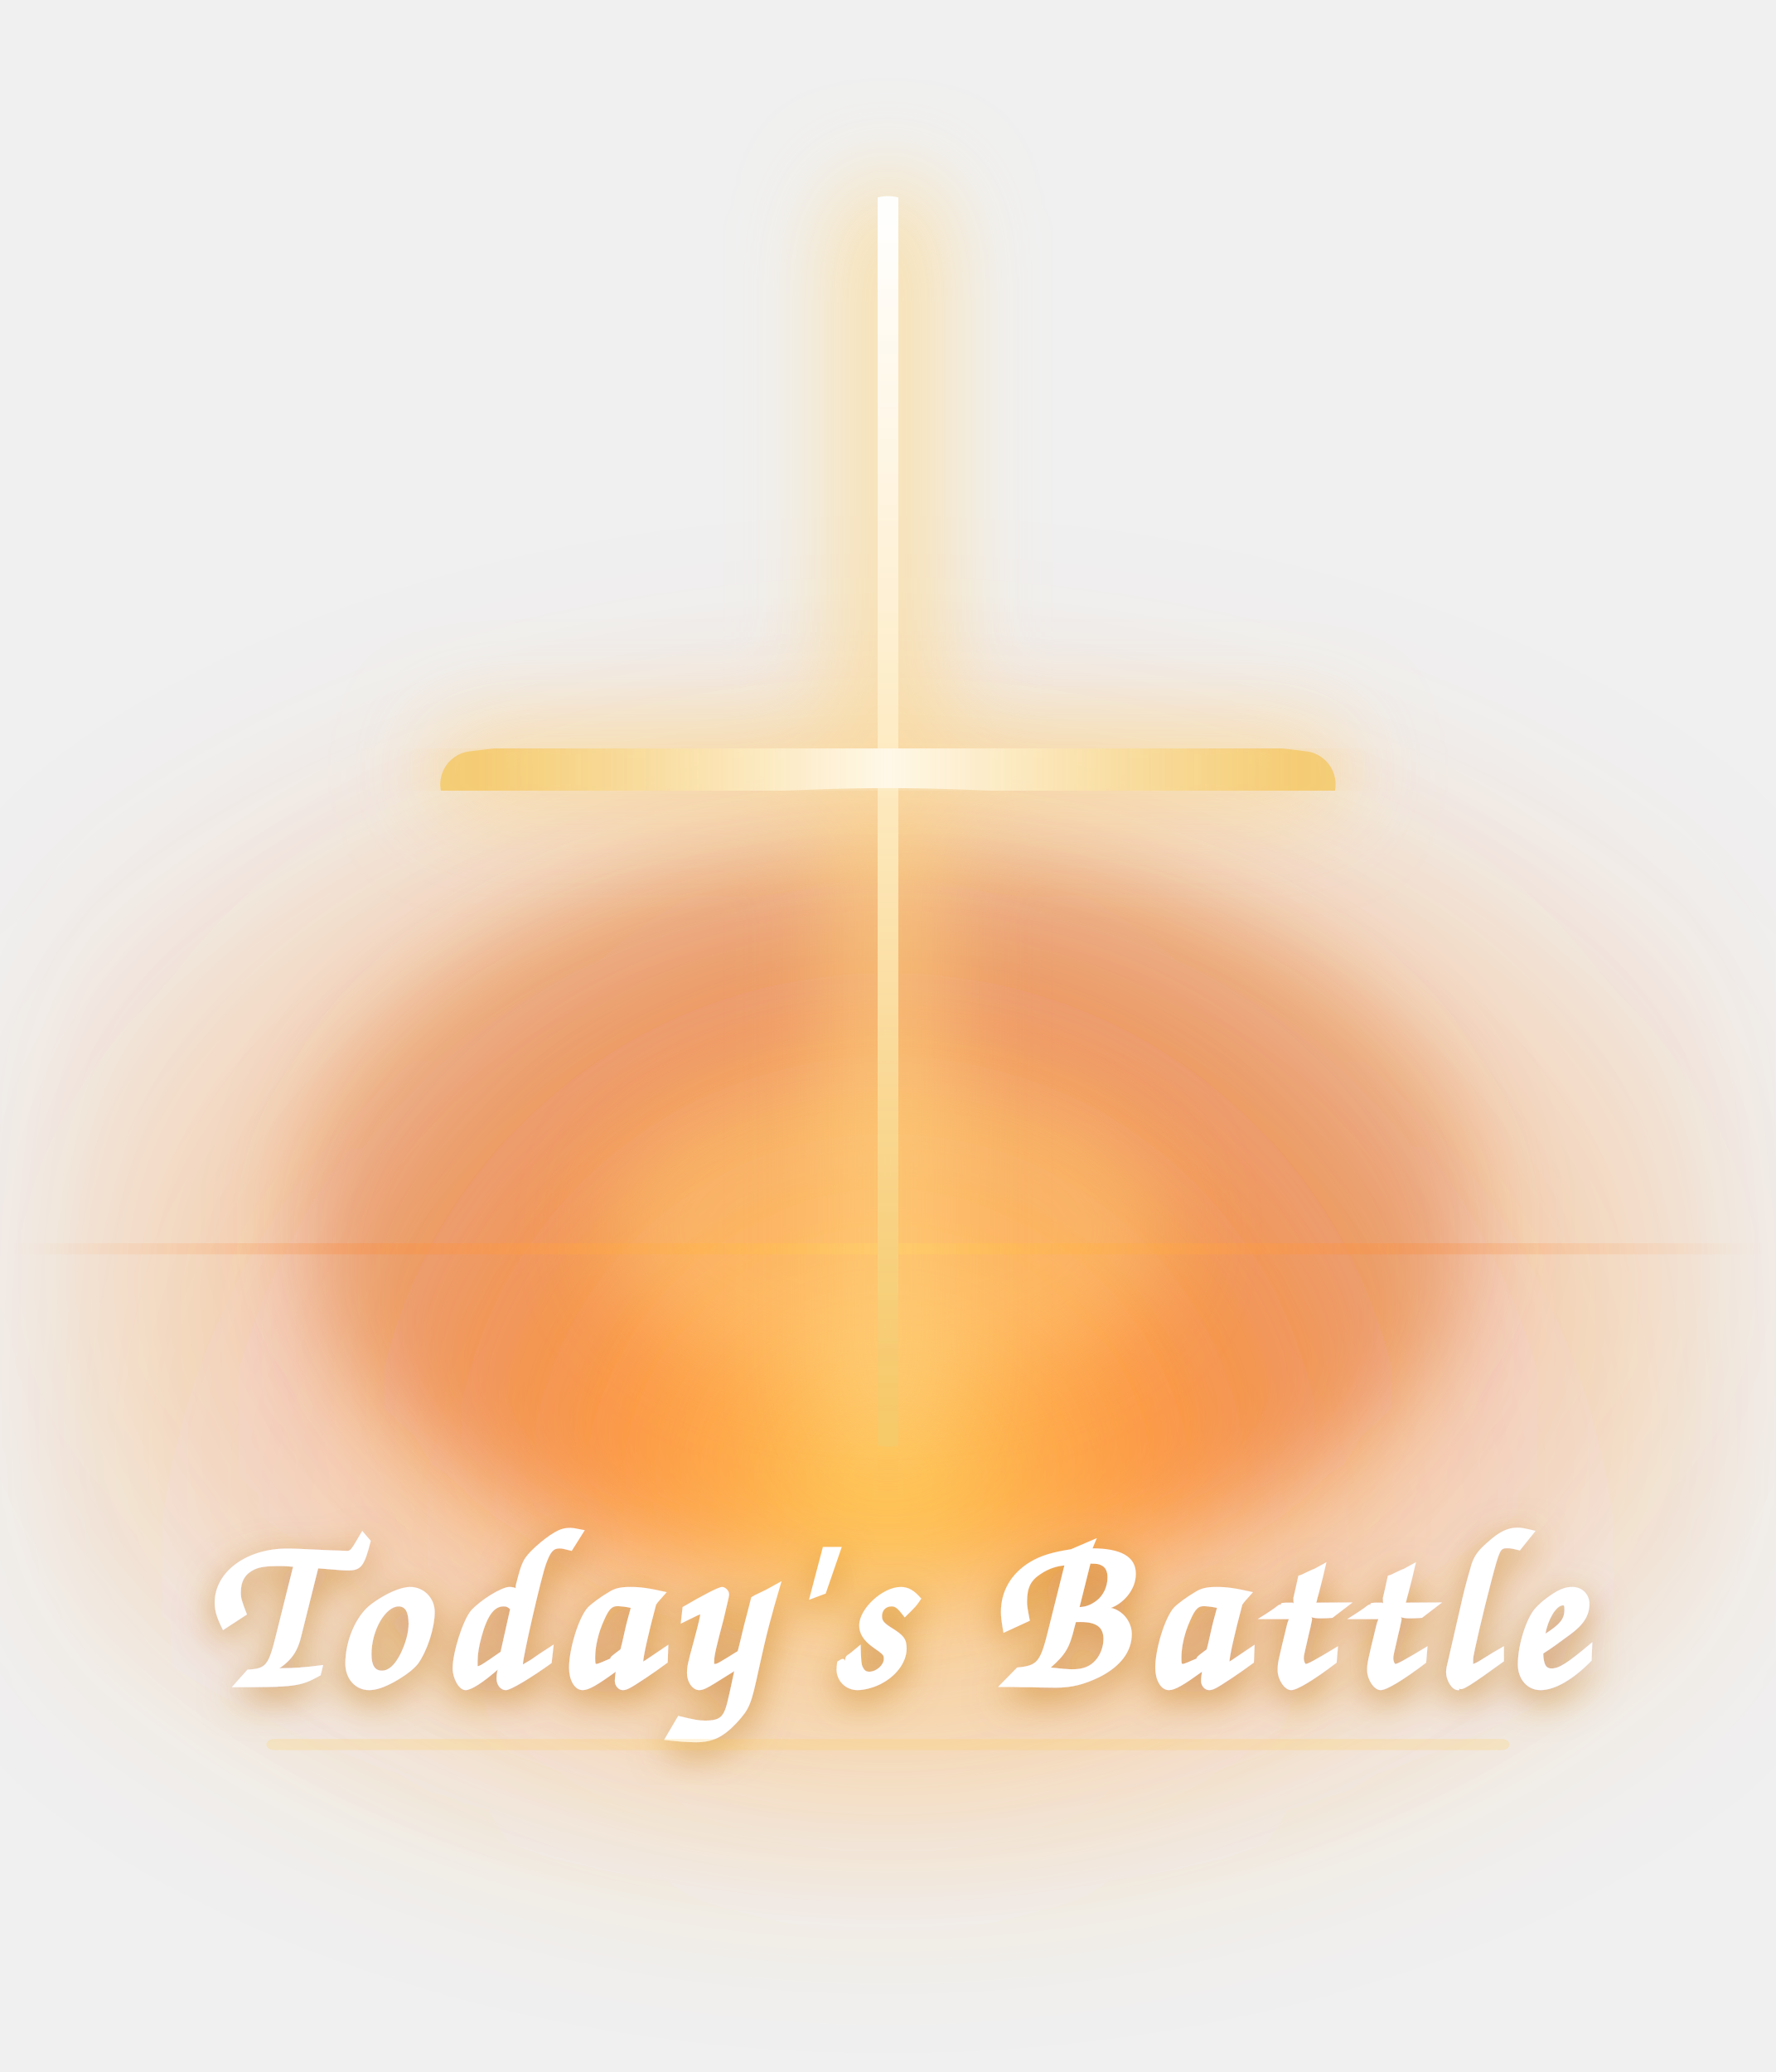
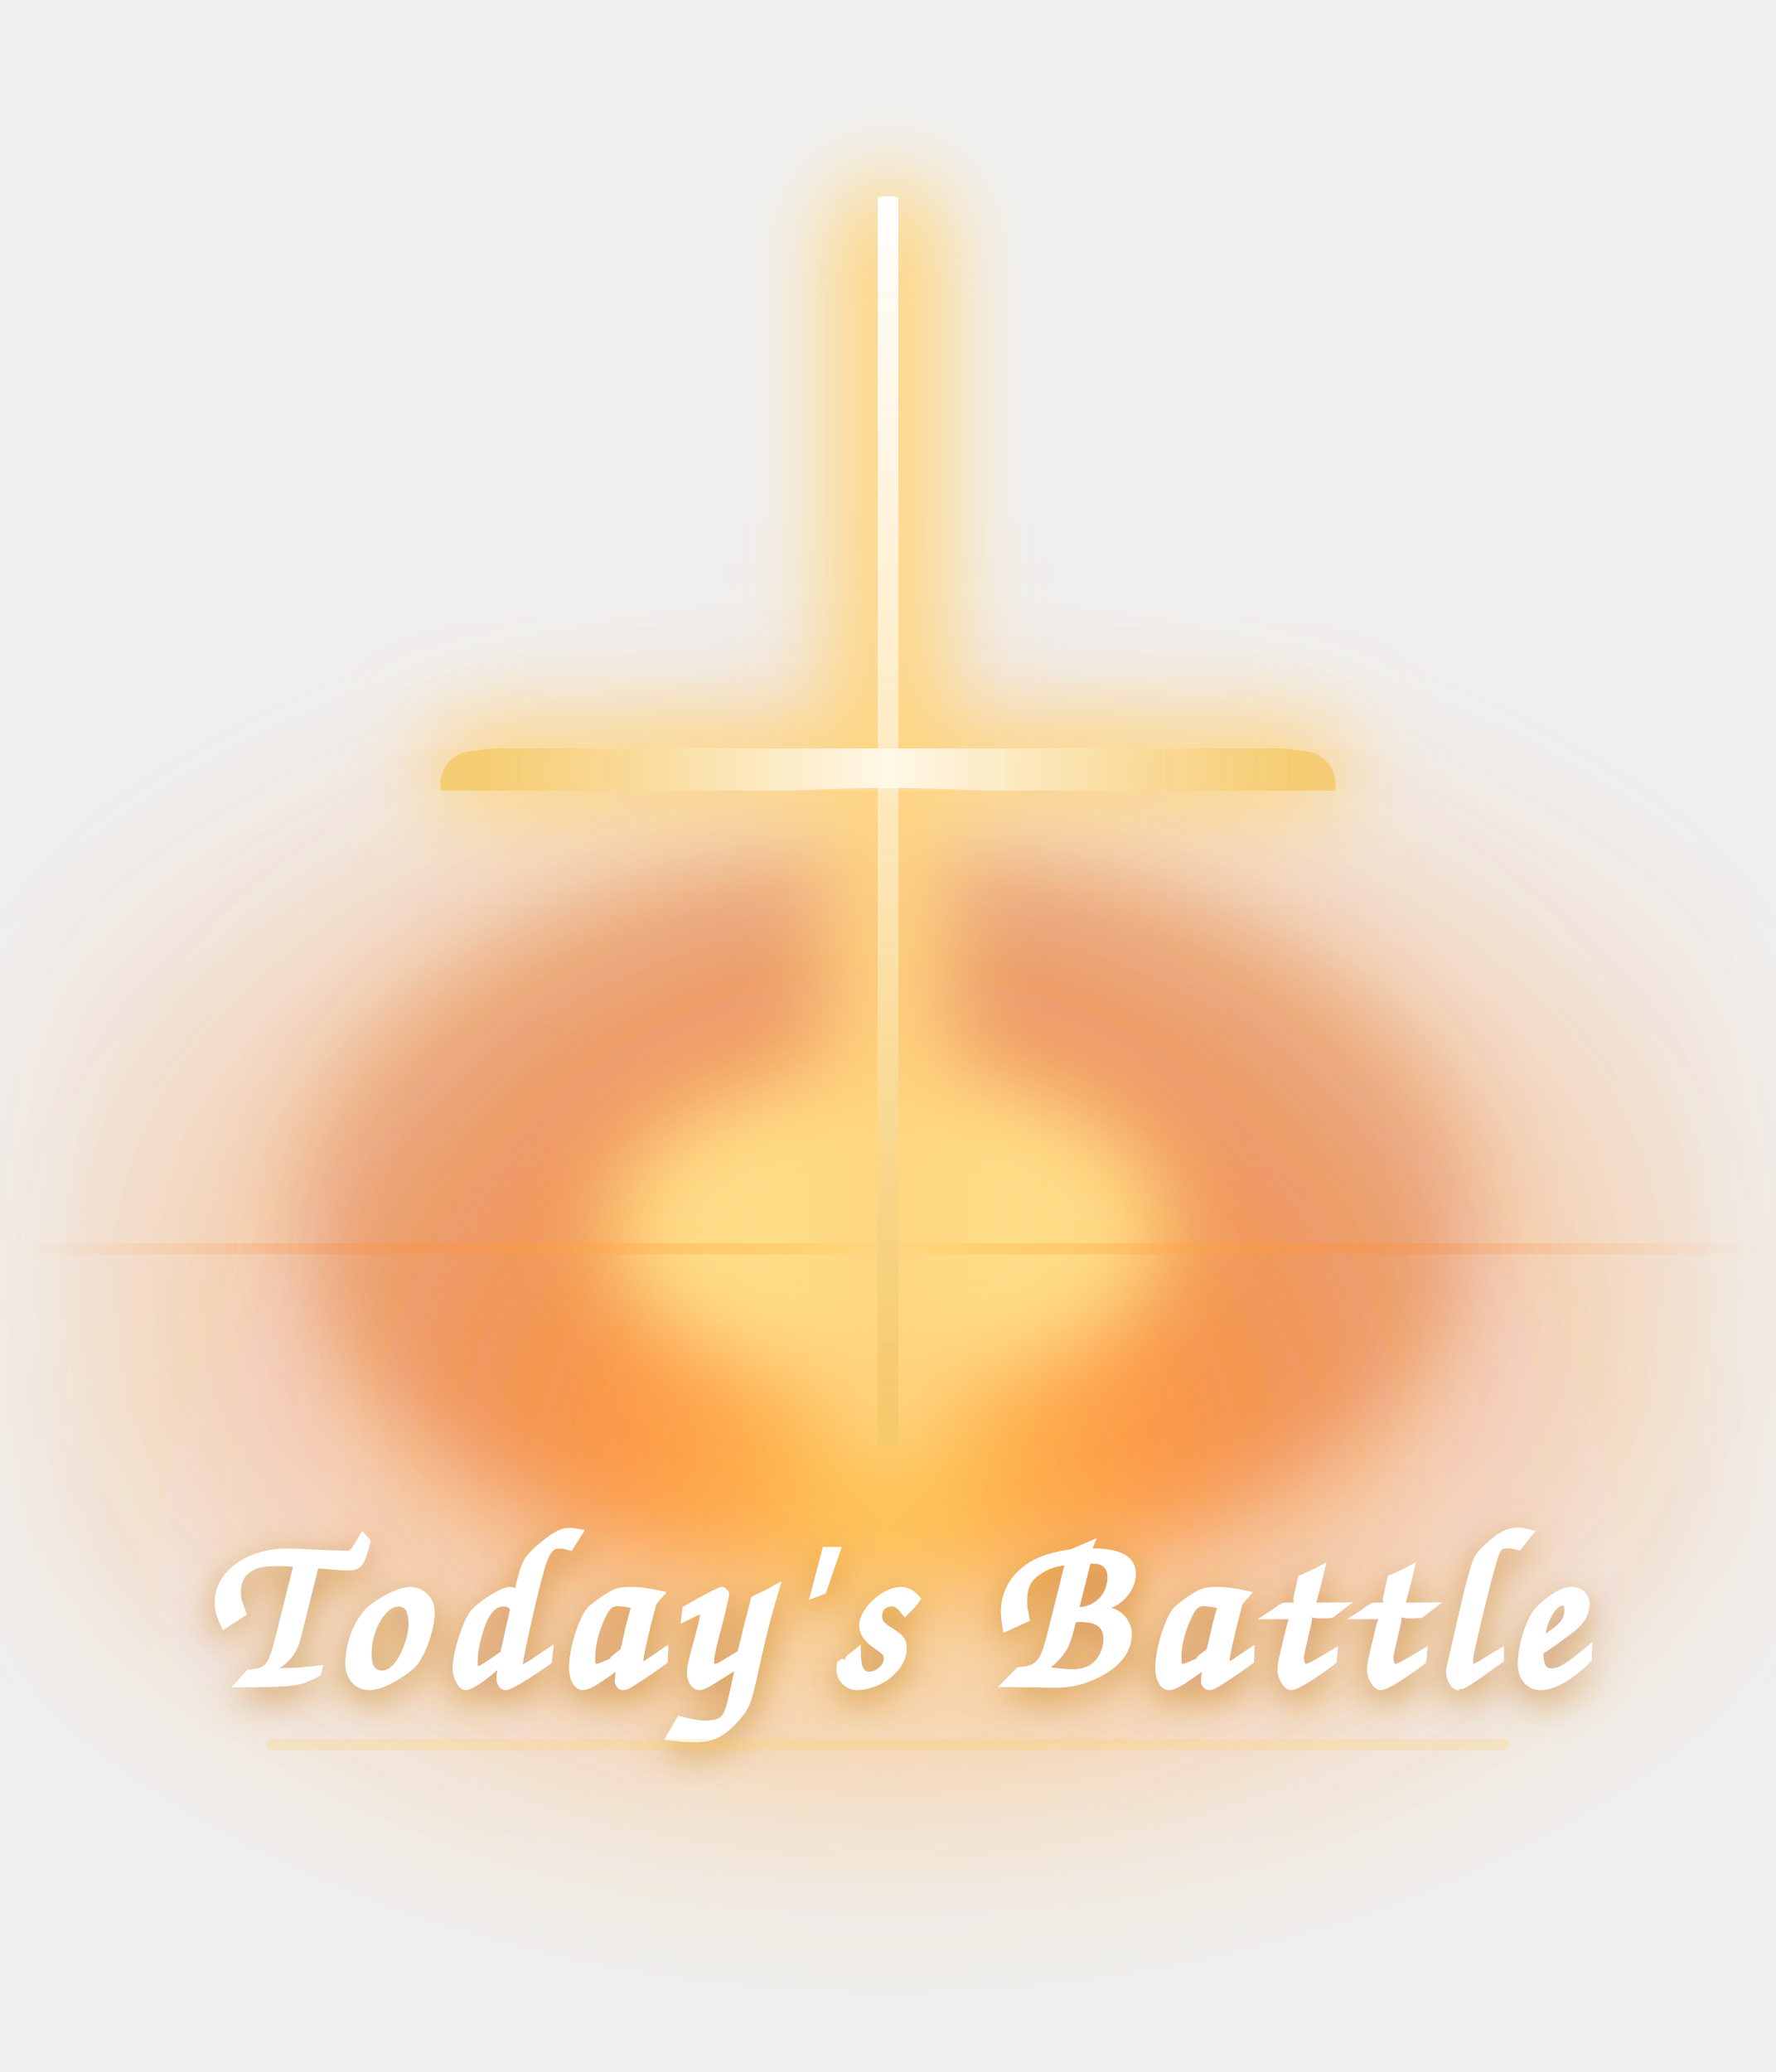
<svg xmlns="http://www.w3.org/2000/svg" viewBox="0 0 240 280" fill="none" role="img" aria-label="Today's Daily Battle — cross and sunrise">
  <defs>
    <radialGradient id="sg-halo" cx="50%" cy="78%" r="70%" gradientUnits="userSpaceOnUse">
      <stop offset="0%" stop-color="#ffaa44" stop-opacity="0.30" />
      <stop offset="100%" stop-color="#ff6600" stop-opacity="0" />
    </radialGradient>
    <radialGradient id="sg-bloom" cx="50%" cy="75%" r="56%" gradientUnits="userSpaceOnUse">
      <stop offset="0%" stop-color="#ffd97a" stop-opacity="0.58" />
      <stop offset="40%" stop-color="#ff7828" stop-opacity="0.24" />
      <stop offset="100%" stop-color="#ff5010" stop-opacity="0" />
    </radialGradient>
    <radialGradient id="sg-core" cx="50%" cy="72%" r="48%" gradientUnits="userSpaceOnUse">
      <stop offset="0%" stop-color="#ffcc55" stop-opacity="0.95" />
      <stop offset="28%" stop-color="#ff8c2a" stop-opacity="0.75" />
      <stop offset="58%" stop-color="#e05a10" stop-opacity="0.40" />
      <stop offset="100%" stop-color="#c04010" stop-opacity="0" />
    </radialGradient>
    <linearGradient id="horizon-fade" x1="0" y1="0" x2="1" y2="0">
      <stop offset="0%" stop-color="#ff8833" stop-opacity="0" />
      <stop offset="20%" stop-color="#ff8833" stop-opacity="0.28" />
      <stop offset="50%" stop-color="#ffcc55" stop-opacity="0.52" />
      <stop offset="80%" stop-color="#ff8833" stop-opacity="0.28" />
      <stop offset="100%" stop-color="#ff8833" stop-opacity="0" />
    </linearGradient>
    <linearGradient id="cross-v-grad" x1="0" y1="0" x2="0" y2="1">
      <stop offset="0%" stop-color="#ffffff" stop-opacity="0.95" />
      <stop offset="50%" stop-color="#fde8bb" stop-opacity="1" />
      <stop offset="100%" stop-color="#f5c96a" stop-opacity="0.90" />
    </linearGradient>
    <linearGradient id="cross-h-grad" x1="0" y1="0" x2="1" y2="0">
      <stop offset="0%" stop-color="#f5c96a" stop-opacity="0.85" />
      <stop offset="50%" stop-color="#fff8e8" stop-opacity="1" />
      <stop offset="100%" stop-color="#f5c96a" stop-opacity="0.85" />
    </linearGradient>
    <filter id="blur-lg" x="-45%" y="-45%" width="190%" height="190%">
      <feGaussianBlur stdDeviation="13" />
    </filter>
    <filter id="blur-md" x="-25%" y="-25%" width="150%" height="150%">
      <feGaussianBlur stdDeviation="6" />
    </filter>
    <filter id="cross-glow" x="-40%" y="-20%" width="180%" height="140%">
      <feGaussianBlur stdDeviation="5" result="blur" />
      <feMerge>
        <feMergeNode in="blur" />
        <feMergeNode in="SourceGraphic" />
      </feMerge>
    </filter>
    <filter id="text-fx" x="-10%" y="-20%" width="120%" height="140%">
      <feDropShadow dx="0" dy="1.5" stdDeviation="2.5" flood-color="#c07010" flood-opacity="0.60" />
    </filter>
    <clipPath id="clip">
      <rect width="240" height="280" />
    </clipPath>
    <style>
      @media (prefers-reduced-motion: no-preference) {
-         .sr-layer { opacity: 0; animation: sr-fade 1.4s ease forwards; }
-         .sr-1 { animation-delay: 1.6s; }
-         .sr-2 { animation-delay: 1.8s; }
-         .sr-3 { animation-delay: 2.0s; }
-         .sr-4 { animation-delay: 2.1s; }
-         .sr-horizon { animation-delay: 2.2s; }
-         @keyframes sr-fade { from { opacity: 0; } to { opacity: 1; } }

+         /* ── Sunrise bloom: scale 0.8→1 + opacity 0→target ──
+            transform-box + transform-origin anchor scale to each
+            element's own centre so it blooms outward, not from SVG origin */
+         .sr-layer {
+           opacity: 0;
+           transform-box: fill-box;
+           transform-origin: center center;
+           animation: sr-bloom 3s ease-out forwards;
+         }
+         /* Each layer gets a slightly different final opacity to preserve depth */
+         .sr-1 { animation-delay: 1.55s; --sr-end-opacity: 0.65; }
+         .sr-2 { animation-delay: 1.72s; --sr-end-opacity: 0.72; }
+         .sr-3 { animation-delay: 1.88s; --sr-end-opacity: 0.80; }
+         .sr-4 { animation-delay: 2.00s; --sr-end-opacity: 0.40; }
+         .sr-horizon { animation-delay: 2.10s; --sr-end-opacity: 1.0; }
+ 
+         @keyframes sr-bloom {
+           0%   { opacity: 0;   transform: scale(0.8); }
+           100% { opacity: var(--sr-end-opacity, 0.7); transform: scale(1); }
+         }
+ 
+         /* ── Cross draw-on ── */
        .cross-v {
          stroke-dasharray: 1000;
          stroke-dashoffset: 1000;
          animation: draw-cross 1.4s cubic-bezier(0.25, 0.1, 0.25, 1) 0.1s forwards;
        }
        .cross-h {
          stroke-dasharray: 1000;
          stroke-dashoffset: 1000;
          animation: draw-cross 0.9s cubic-bezier(0.25, 0.1, 0.25, 1) 0.85s forwards;
        }
        @keyframes draw-cross { to { stroke-dashoffset: 0; } }

-         .cross-glow-layer { opacity: 0; animation: glow-in 1.2s ease 1.7s forwards; }
-         @keyframes glow-in { from { opacity: 0; } to { opacity: 1; } }
+         /* ── Cross glow blooms after drawing ── */
+         .cross-glow-layer {
+           opacity: 0;
+           transform-box: fill-box;
+           transform-origin: center center;
+           animation: sr-bloom 1.4s ease-out 1.65s forwards;
+           --sr-end-opacity: 0.55;
+         }

+         /* ── Text slides up last ── */
        .logo-text, .logo-underline {
          opacity: 0;
          animation: text-in 0.9s cubic-bezier(0.25, 0.1, 0.25, 1) forwards;
        }
-         .logo-text      { animation-delay: 2.3s; }
-         .logo-underline { animation-delay: 2.5s; }
+         .logo-text      { animation-delay: 2.4s; }
+         .logo-underline { animation-delay: 2.6s; }
        @keyframes text-in {
          from { opacity: 0; transform: translateY(6px); }
          to   { opacity: 1; transform: translateY(0); }
        }
      }
+ 
+       /* Static fallback — no motion */
      @media (prefers-reduced-motion: reduce) {
-         .sr-layer, .cross-glow-layer, .logo-text, .logo-underline { opacity: 1 !important; }
+         .sr-layer   { opacity: 0.7  !important; transform: none !important; }
+         .sr-4       { opacity: 0.40 !important; }
+         .cross-glow-layer  { opacity: 0.55 !important; transform: none !important; }
+         .logo-text, .logo-underline { opacity: 1 !important; transform: none !important; }
        .cross-v, .cross-h { stroke-dashoffset: 0 !important; }
      }
    </style>
  </defs>
  <g clip-path="url(#clip)">
    <ellipse class="sr-layer sr-1" cx="120" cy="172" rx="132" ry="78" fill="url(#sg-halo)" filter="url(#blur-lg)" />
    <ellipse class="sr-layer sr-2" cx="120" cy="168" rx="105" ry="62" fill="url(#sg-bloom)" filter="url(#blur-lg)" />
    <ellipse class="sr-layer sr-3" cx="120" cy="164" rx="80" ry="50" fill="url(#sg-core)" filter="url(#blur-md)" />
-     <ellipse class="sr-layer sr-4" cx="120" cy="166" rx="38" ry="22" fill="#ffdd88" opacity="0.40" filter="url(#blur-md)" />
+     <ellipse class="sr-layer sr-4" cx="120" cy="166" rx="38" ry="22" fill="#ffdd88" filter="url(#blur-md)" />
    <rect class="sr-layer sr-horizon" x="0" y="168" width="240" height="1.5" fill="url(#horizon-fade)" rx="1" />
-     <g class="cross-glow-layer" filter="url(#blur-md)" opacity="0.55">
+     <g class="cross-glow-layer" filter="url(#blur-md)">
      <line x1="120" y1="32" x2="120" y2="190" stroke="#ffd580" stroke-width="16" stroke-linecap="round" />
      <line x1="64" y1="104" x2="176" y2="104" stroke="#ffd580" stroke-width="12" stroke-linecap="round" />
    </g>
    <path class="cross-v" d="M 120,32 C 119,68 119,92 120,104 C 121,116 121,148 120,190" pathLength="1000" stroke="url(#cross-v-grad)" stroke-width="11" stroke-linecap="round" fill="none" filter="url(#cross-glow)" />
    <path class="cross-h" d="M 64,106 C 88,103 108,102 120,102 C 132,102 152,103 176,106" pathLength="1000" stroke="url(#cross-h-grad)" stroke-width="9" stroke-linecap="round" fill="none" filter="url(#cross-glow)" />
    <text class="logo-text" x="120" y="228" text-anchor="middle" font-family="'Caveat', 'Amatic SC', 'Patrick Hand', cursive" font-size="30" font-weight="700" letter-spacing="2.5" fill="#ffffff" filter="url(#text-fx)">Today's Battle</text>
    <rect class="logo-underline" x="36" y="235" width="168" height="1.5" rx="1" fill="#ffcc55" opacity="0.22" />
  </g>
</svg>
